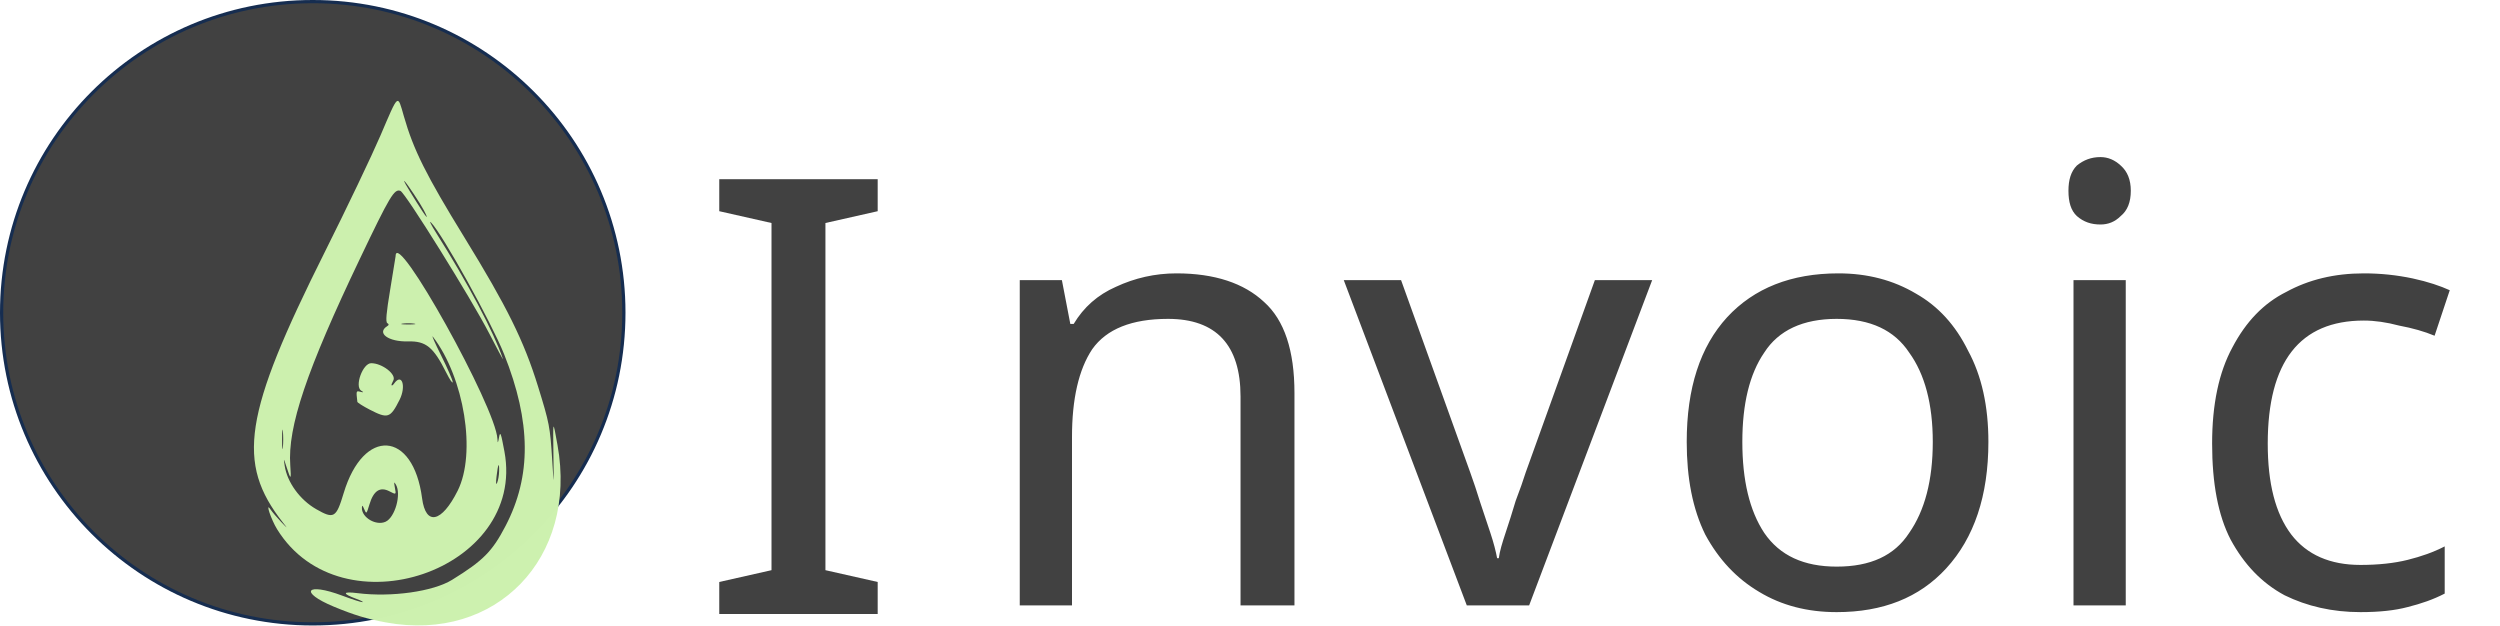
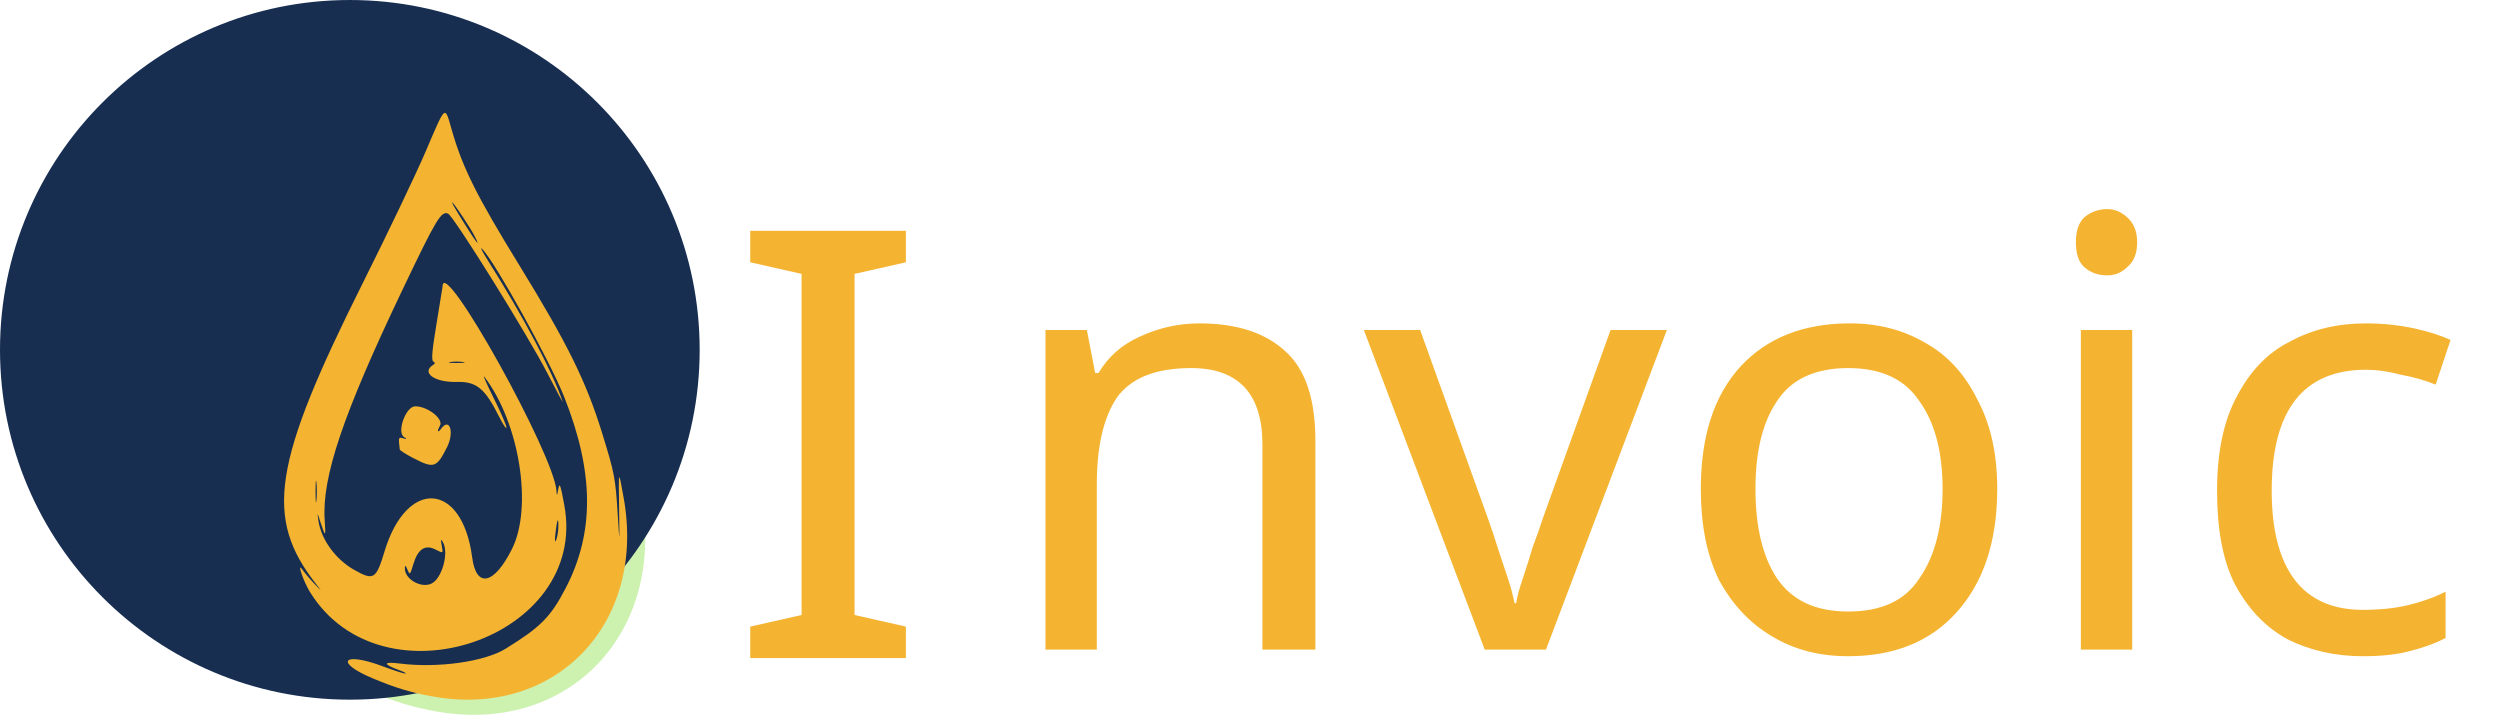
- <svg xmlns="http://www.w3.org/2000/svg" xmlns:xlink="http://www.w3.org/1999/xlink" width="23.178mm" height="5.799mm" viewBox="0 0 23.178 5.799" version="1.1" id="svg900">
+ <svg xmlns="http://www.w3.org/2000/svg" xmlns:xlink="http://www.w3.org/1999/xlink" width="19.252mm" height="5.505mm" viewBox="0 0 19.252 5.505" version="1.1" id="svg900" xml:space="preserve">
  <defs id="defs894">
-     <color-profile name="sRGB-IEC61966-2.1" xlink:href="file:///C:/Users/WINDOWS/system32/spool/drivers/color/sRGB%20Color%20Space%20Profile.icm" id="color-profile2" />
+     <color-profile name="sRGB-IEC61966-2.1" xlink:href="file:///C:/Users/WINDOWS/system32/spool/drivers/color/sRGB%20Color%20Space%20Profile.icm" id="color-profile1" />
    <filter style="color-interpolation-filters:sRGB" id="filter1175" x="-0.003" width="1.007" y="-0.002" height="1.004">
      <feGaussianBlur stdDeviation="0.195" id="feGaussianBlur1177" />
    </filter>
+     <color-profile name="sRGB-IEC61966-2.1" xlink:href="../../../WINDOWS/system32/spool/drivers/color/sRGB%20Color%20Space%20Profile.icm" id="color-profile2" />
+     <filter style="color-interpolation-filters:sRGB" id="filter1175-1" x="-0.003" width="1.007" y="-0.002" height="1.004">
+       <feGaussianBlur stdDeviation="0.195" id="feGaussianBlur1177-4" />
+     </filter>
  </defs>
-   <path id="path864-3" style="display:inline;opacity:0.997;fill:#414141;fill-opacity:1;stroke:#162d50;stroke-width:0.03;stroke-linejoin:round;stroke-opacity:1" d="M 5.784,2.899 A 2.884,2.884 0 0 1 2.899,5.784 2.884,2.884 0 0 1 0.015,2.899 2.884,2.884 0 0 1 2.899,0.015 2.884,2.884 0 0 1 5.784,2.899 Z" />
-   <g id="g89-8-1" transform="matrix(0.07413945,0,0,0.07413945,0.5515524,-3.948487)" style="display:inline;opacity:0.996;fill:#cdf1af;fill-opacity:1">
+   <g id="g89-8-1" transform="matrix(0.07413945,0,0,0.07413945,0.322743,-4.242445)" style="display:inline;opacity:0.996;fill:#cdf1af;fill-opacity:1">
    <path style="display:inline;fill:#cdf1af;fill-opacity:1;stroke-width:0.265" d="m 40.84,131.097 c -2.383,-0.437 -4.036,-0.937 -6.529,-1.975 -4.421,-1.84 -3.471,-3.074 1.058,-1.374 1.211,0.455 2.342,0.818 2.514,0.808 0.171,-0.01 -0.162,-0.192 -0.74,-0.404 -1.824,-0.668 -1.773,-0.959 0.126,-0.72 4.23,0.533 9.459,-0.202 11.818,-1.661 3.904,-2.414 5.019,-3.535 6.686,-6.729 3.266,-6.253 3.214,-12.99 -0.166,-21.474 -1.591,-3.995 -7.703,-15.014 -9.143,-16.486 -0.285,-0.291 0.009,0.304 0.653,1.323 3.935,6.224 7.197,12.385 8.336,15.743 0.074,0.218 -0.693,-1.21 -1.705,-3.175 -2.228,-4.326 -10.499,-17.609 -11.111,-17.844 -0.768,-0.295 -1.308,0.607 -5.064,8.473 -6.688,14.003 -9.059,21.035 -8.714,25.842 0.133,1.847 0.076,1.881 -0.448,0.265 -0.4,-1.234 -0.405,-1.238 -0.25,-0.208 0.31,2.065 1.907,4.265 3.939,5.427 2.218,1.269 2.503,1.103 3.436,-2.003 2.478,-8.248 8.7,-7.837 9.807,0.646 0.454,3.478 2.445,3.056 4.449,-0.944 2.35,-4.69 0.834,-14.13 -3.094,-19.258 -0.223,-0.291 0.243,0.771 1.036,2.36 0.793,1.589 1.439,3.077 1.436,3.307 -0.003,0.23 -0.365,-0.3 -0.804,-1.178 -1.598,-3.196 -2.538,-3.967 -4.76,-3.907 -2.489,0.068 -4.009,-1.054 -2.604,-1.922 0.212,-0.131 0.209,-0.233 -0.011,-0.369 -0.224,-0.138 -0.126,-1.258 0.369,-4.227 0.37,-2.222 0.673,-4.087 0.673,-4.145 0,-3.635 12.536,18.884 12.735,22.877 0.029,0.574 0.064,0.534 0.201,-0.228 0.143,-0.798 0.236,-0.549 0.672,1.79 2.76,14.833 -20.38,22.735 -28.431,9.709 -0.736,-1.191 -1.501,-3.457 -0.845,-2.503 0.25,0.364 0.856,1.078 1.346,1.587 0.853,0.886 0.862,0.89 0.223,0.075 -5.864,-7.468 -4.932,-13.488 5.236,-33.809 2.767,-5.53 5.909,-12.108 6.984,-14.618 2.274,-5.314 2.108,-5.178 2.908,-2.381 1.209,4.225 2.78,7.37 7.564,15.147 5.345,8.69 7.456,12.962 9.217,18.653 1.425,4.605 1.508,5.036 1.773,9.26 0.208,3.307 0.208,3.307 0.153,-0.595 -0.065,-4.625 -0.077,-4.593 0.509,-1.334 2.543,14.122 -7.682,24.702 -21.434,22.179 z m -0.064,-12.596 c 1.188,-0.541 1.997,-3.444 1.293,-4.642 -0.241,-0.41 -0.264,-0.34 -0.127,0.388 0.166,0.887 0.166,0.887 -0.686,0.446 -1.172,-0.606 -1.981,-0.073 -2.497,1.645 -0.363,1.21 -0.387,1.232 -0.652,0.594 -0.209,-0.501 -0.279,-0.545 -0.292,-0.178 -0.042,1.219 1.772,2.289 2.962,1.747 z m 14.201,-6.309 c 0.026,-1.266 -0.143,-0.934 -0.324,0.639 -0.098,0.851 -0.071,1.134 0.076,0.794 0.126,-0.291 0.238,-0.936 0.248,-1.433 z m -27.041,-4.983 c -0.057,-0.546 -0.104,-0.099 -0.104,0.992 0,1.091 0.047,1.538 0.104,0.992 0.057,-0.546 0.057,-1.439 0,-1.984 z m 16.41,-13.485 c -0.4,-0.061 -1.055,-0.061 -1.455,0 -0.4,0.061 -0.073,0.11 0.728,0.11 0.8,0 1.128,-0.05 0.728,-0.11 z m 1.223,-14.163 c -0.437,-0.845 -2.118,-3.38 -2.414,-3.639 -0.225,-0.197 0.145,0.45 1.475,2.58 1.264,2.025 1.682,2.496 0.939,1.059 z m -6.779,24.919 c -0.837,-0.432 -1.531,-0.873 -1.543,-0.979 -0.158,-1.395 -0.159,-1.394 0.397,-1.244 0.49,0.132 0.5,0.116 0.088,-0.142 -0.86,-0.539 0.192,-3.439 1.247,-3.439 1.373,0 3.172,1.398 2.769,2.151 -0.373,0.697 -0.294,0.926 0.122,0.357 0.96,-1.313 1.503,0.389 0.659,2.067 -1.158,2.303 -1.464,2.404 -3.739,1.229 z" id="path34-3-4" />
    <path style="display:none;fill:#cdf1af;fill-opacity:1;stroke-width:1.071;filter:url(#filter1175)" d="m 151.859,494.41 c -8.769,-1.881 -23.476,-7.093 -28.292,-10.026 -3.641,-2.217 -4.573,-4.291 -1.929,-4.291 1.312,0 16.111,4.392 20.587,6.11 0.778,0.299 1.415,0.103 1.415,-0.436 0,-0.538 -1.325,-1.502 -2.944,-2.142 -2.366,-0.935 -0.193,-1.186 11.07,-1.277 19.322,-0.157 28.02,-2.432 39.806,-10.41 10.68,-7.23 14.811,-12.065 20.499,-23.996 6.155,-12.908 7.961,-20.796 7.961,-34.76 -1.5e-4,-12.957 -1.133,-19.551 -5.977,-34.793 -4.66,-14.663 -25.29,-54.857 -35.081,-68.348 -6.132,-8.45 -4.626,-3.715 2.672,8.396 3.948,6.553 6.947,12.144 6.665,12.426 -0.282,0.282 -3.546,-4.446 -7.253,-10.507 -11.221,-18.343 -19.189,-29.754 -20.778,-29.754 -2.42,0 -5.502,5.2 -16.154,27.264 -24.34,50.414 -35.814,82.255 -35.814,99.386 0,4.02 -0.12,4.204 -1.508,2.306 -1.356,-1.855 -1.428,-1.633 -0.716,2.204 2.114,11.387 14.153,23.746 22.219,22.809 2.653,-0.308 3.302,-1.284 6.345,-9.548 4.049,-10.994 8.039,-17.333 12.737,-20.237 9.767,-6.036 18.717,1.008 22.475,17.689 2.609,11.58 3.538,13.358 6.983,13.358 3.507,0 8.083,-4.723 11.584,-11.954 8.019,-16.566 4.319,-48.242 -8.022,-68.673 -3.895,-6.448 -6.699,-7.125 -3.046,-0.735 2.492,4.359 1.842,4.711 -2.178,1.181 -3.153,-2.768 -4.677,-3.323 -9.134,-3.323 -5.502,0 -12.775,-2.332 -12.775,-4.097 0,-0.547 0.655,-1.538 1.456,-2.203 0.838,-0.695 1.236,-2.36 0.938,-3.92 -0.563,-2.943 2.718,-26.851 4.016,-29.269 2.621,-4.882 38.634,58.731 45.006,79.498 1.381,4.501 2.849,7.636 3.263,6.966 1.004,-1.624 2.378,8.668 2.249,16.838 -0.487,30.804 -39.426,56.159 -73.8,48.054 -13.998,-3.3 -27.929,-13.271 -33.327,-23.852 -3.09,-6.056 -2.834,-6.71 0.91,-2.33 4.733,5.537 3.903,2.718 -1.558,-5.292 -9.084,-13.326 -11.691,-26.001 -8.659,-42.111 3.512,-18.661 11.358,-37.652 38.376,-92.881 8.497,-17.37 18.033,-37.483 21.191,-44.696 3.158,-7.213 6.032,-13.114 6.388,-13.114 0.356,0 1.741,3.786 3.078,8.414 3.556,12.307 10.691,26.424 27.836,55.074 8.387,14.016 18.06,31.118 21.495,38.005 11.684,23.426 18.548,45.686 20.201,65.515 l 0.937,11.241 0.272,-10.706 c 0.232,-9.122 0.412,-10.072 1.222,-6.423 0.523,2.355 1.016,9.582 1.097,16.059 0.262,21.028 -5.561,35.992 -19.387,49.817 -9.273,9.273 -17.486,14.026 -29.579,17.119 -9.872,2.525 -24.291,2.678 -35.037,0.373 z m 4.375,-47.772 c 1.244,-1.325 2.864,-4.666 3.602,-7.425 1.105,-4.136 1.081,-5.544 -0.138,-8.029 -1.423,-2.9 -1.494,-2.923 -1.884,-0.603 -0.324,1.93 -0.903,2.285 -2.907,1.782 -3.562,-0.894 -6.636,1.117 -8.163,5.341 -0.83,2.294 -1.847,3.441 -2.745,3.096 -1.719,-0.66 -1.848,1.178 -0.287,4.094 2.35,4.391 9.15,5.337 12.524,1.743 z m 51.565,-21.475 c -0.059,-3.488 -0.28,-4.01 -0.995,-2.346 -1.301,3.027 -1.301,8.298 0,7.494 0.589,-0.364 1.037,-2.681 0.995,-5.148 z M 105.868,406.506 c -0.246,-1.627 -0.454,-0.55 -0.462,2.394 -0.008,2.944 0.193,4.276 0.447,2.959 0.254,-1.317 0.261,-3.726 0.015,-5.353 z m 61.07,-52.405 c -1.024,-0.268 -2.951,-0.278 -4.282,-0.022 -1.332,0.256 -0.494,0.475 1.861,0.487 2.355,0.012 3.445,-0.198 2.421,-0.466 z m 6.679,-50.998 c 0,-2.09 -9.987,-17.335 -10.448,-15.95 -0.322,0.966 9.288,17.357 10.181,17.364 0.147,10e-4 0.268,-0.635 0.268,-1.414 z" id="path59-7-8" transform="scale(0.2645833)" />
    <path style="font-variation-settings:normal;display:inline;opacity:1;vector-effect:none;fill:#cdf1af;fill-opacity:1;stroke-width:1.146;stroke-linecap:butt;stroke-linejoin:miter;stroke-miterlimit:4;stroke-dasharray:none;stroke-dashoffset:0;stroke-opacity:1;stop-color:#000000;stop-opacity:1" d="m 146.049,393.867 c -3.456,-1.816 -5.085,-3.351 -5.085,-4.793 0,-1.177 0.719,-2.121 1.615,-2.121 1.303,0 1.376,-0.382 0.379,-1.98 -1.539,-2.465 -0.478,-7.03 2.275,-9.783 1.722,-1.722 2.605,-1.887 5.222,-0.975 4.249,1.481 6.968,4.67 6.268,7.349 -0.586,2.242 0.732,3.007 1.907,1.106 1.357,-2.196 2.676,-0.955 2.676,2.518 0,4.741 -4.102,10.792 -7.529,11.107 -1.453,0.133 -4.93,-0.96 -7.727,-2.429 z" id="path61-4-4" transform="scale(0.2645833)" />
    <path style="font-variation-settings:normal;opacity:1;vector-effect:none;fill:#cdf1af;fill-opacity:1;stroke-width:1.146;stroke-linecap:butt;stroke-linejoin:miter;stroke-miterlimit:4;stroke-dasharray:none;stroke-dashoffset:0;stroke-opacity:1;stop-color:#000000;stop-opacity:1" d="m 146.584,393.264 c -4.334,-2.145 -5.723,-4.389 -3.55,-5.732 0.55,-0.34 0.729,-2.286 0.399,-4.325 -0.867,-5.341 2.032,-9.545 5.914,-8.577 4.017,1.002 6.605,3.637 6.605,6.725 0,2.108 0.428,2.523 2.141,2.075 1.712,-0.448 2.141,-0.033 2.141,2.069 0,3.405 -2.652,8.503 -4.866,9.352 -2.71,1.04 -3.912,0.823 -8.784,-1.589 z" id="path63-2-8" transform="scale(0.2645833)" />
  </g>
-   <g id="g3" transform="translate(-0.1831254,-2.098353)">
-     <text xml:space="preserve" style="font-style:normal;font-variant:normal;font-weight:normal;font-stretch:normal;font-size:5.644px;line-height:1.25;font-family:Forte;-inkscape-font-specification:'Forte, Normal';font-variant-ligatures:normal;font-variant-caps:normal;font-variant-numeric:normal;font-variant-east-asian:normal;white-space:pre;inline-size:20.116;fill:#414141;fill-opacity:1;stroke-width:0.265" x="6.631" y="7.712" id="text2" transform="translate(0,0.07992615)">
-       <tspan x="6.631" y="7.712" id="tspan4">I</tspan>
+   <g id="g3" transform="translate(-0.435803,-2.296838)">
+     <text xml:space="preserve" style="font-style:normal;font-variant:normal;font-weight:normal;font-stretch:normal;font-size:5.644px;line-height:1.25;font-family:Forte;-inkscape-font-specification:'Forte, Normal';font-variant-ligatures:normal;font-variant-caps:normal;font-variant-numeric:normal;font-variant-east-asian:normal;white-space:pre;inline-size:20.116;display:inline;fill:#f4b431;fill-opacity:1;stroke-width:0.265" x="6.631" y="7.712" id="text2" transform="matrix(0.816131,0,0,0.816131,0.6214392,1.071296)">
+       <tspan x="6.631" y="7.712" id="tspan2">I</tspan>
    </text>
-     <text xml:space="preserve" style="font-style:normal;font-variant:normal;font-weight:normal;font-stretch:normal;font-size:5.644px;line-height:1.25;font-family:Forte;-inkscape-font-specification:'Forte, Normal';font-variant-ligatures:normal;font-variant-caps:normal;font-variant-numeric:normal;font-variant-east-asian:normal;white-space:pre;inline-size:20.116;fill:#414141;fill-opacity:1;stroke-width:0.265" x="6.631" y="7.712" id="text3" transform="translate(2.520278)">
-       <tspan x="6.631" y="7.712" id="tspan5">nvoice</tspan>
+     <text xml:space="preserve" style="font-style:normal;font-variant:normal;font-weight:normal;font-stretch:normal;font-size:5.644px;line-height:1.25;font-family:Forte;-inkscape-font-specification:'Forte, Normal';font-variant-ligatures:normal;font-variant-caps:normal;font-variant-numeric:normal;font-variant-east-asian:normal;white-space:pre;inline-size:20.116;display:inline;fill:#f4b431;fill-opacity:1;stroke-width:0.265" x="6.631" y="7.712" id="text3" transform="matrix(0.816131,0,0,0.816131,2.678316,1.006066)">
+       <tspan x="6.631" y="7.712" id="tspan3">nvoice</tspan>
    </text>
  </g>
+   <g id="g999-9" transform="matrix(0.02104715,0,0,0.02104715,-5.107866,5.255064)" style="display:inline;opacity:0.996">
+     <path id="path864-3-4" style="display:inline;opacity:0.997;fill:#162d50;fill-opacity:1;stroke:#162d50;stroke-width:1.322;stroke-linejoin:round;stroke-opacity:1" d="M 498.026,-121.681 A 127.339,127.339 0 0 1 370.687,5.658 127.339,127.339 0 0 1 243.348,-121.681 127.339,127.339 0 0 1 370.687,-249.019 127.339,127.339 0 0 1 498.026,-121.681 Z" />
+     <g id="g89-8-1-2" transform="matrix(3.273124,0,0,3.273124,267.0369,-423.9993)" style="fill:#f4b430;fill-opacity:1">
+       <path style="display:inline;fill:#f4b430;fill-opacity:1;stroke-width:0.265" d="m 40.84,131.097 c -2.383,-0.437 -4.036,-0.937 -6.529,-1.975 -4.421,-1.84 -3.471,-3.074 1.058,-1.374 1.211,0.455 2.342,0.818 2.514,0.808 0.171,-0.01 -0.162,-0.192 -0.74,-0.404 -1.824,-0.668 -1.773,-0.959 0.126,-0.72 4.23,0.533 9.459,-0.202 11.818,-1.661 3.904,-2.414 5.019,-3.535 6.686,-6.729 3.266,-6.253 3.214,-12.99 -0.166,-21.474 -1.591,-3.995 -7.703,-15.014 -9.143,-16.486 -0.285,-0.291 0.009,0.304 0.653,1.323 3.935,6.224 7.197,12.385 8.336,15.743 0.074,0.218 -0.693,-1.21 -1.705,-3.175 -2.228,-4.326 -10.499,-17.609 -11.111,-17.844 -0.768,-0.295 -1.308,0.607 -5.064,8.473 -6.688,14.003 -9.059,21.035 -8.714,25.842 0.133,1.847 0.076,1.881 -0.448,0.265 -0.4,-1.234 -0.405,-1.238 -0.25,-0.208 0.31,2.065 1.907,4.265 3.939,5.427 2.218,1.269 2.503,1.103 3.436,-2.003 2.478,-8.248 8.7,-7.837 9.807,0.646 0.454,3.478 2.445,3.056 4.449,-0.944 2.35,-4.69 0.834,-14.13 -3.094,-19.258 -0.223,-0.291 0.243,0.771 1.036,2.36 0.793,1.589 1.439,3.077 1.436,3.307 -0.003,0.23 -0.365,-0.3 -0.804,-1.178 -1.598,-3.196 -2.538,-3.967 -4.76,-3.907 -2.489,0.068 -4.009,-1.054 -2.604,-1.922 0.212,-0.131 0.209,-0.233 -0.011,-0.369 -0.224,-0.138 -0.126,-1.258 0.369,-4.227 0.37,-2.222 0.673,-4.087 0.673,-4.145 0,-3.635 12.536,18.884 12.735,22.877 0.029,0.574 0.064,0.534 0.201,-0.228 0.143,-0.798 0.236,-0.549 0.672,1.79 2.76,14.833 -20.38,22.735 -28.431,9.709 -0.736,-1.191 -1.501,-3.457 -0.845,-2.503 0.25,0.364 0.856,1.078 1.346,1.587 0.853,0.886 0.862,0.89 0.223,0.075 -5.864,-7.468 -4.932,-13.488 5.236,-33.809 2.767,-5.53 5.909,-12.108 6.984,-14.618 2.274,-5.314 2.108,-5.178 2.908,-2.381 1.209,4.225 2.78,7.37 7.564,15.147 5.345,8.69 7.456,12.962 9.217,18.653 1.425,4.605 1.508,5.036 1.773,9.26 0.208,3.307 0.208,3.307 0.153,-0.595 -0.065,-4.625 -0.077,-4.593 0.509,-1.334 2.543,14.122 -7.682,24.702 -21.434,22.179 z m -0.064,-12.596 c 1.188,-0.541 1.997,-3.444 1.293,-4.642 -0.241,-0.41 -0.264,-0.34 -0.127,0.388 0.166,0.887 0.166,0.887 -0.686,0.446 -1.172,-0.606 -1.981,-0.073 -2.497,1.645 -0.363,1.21 -0.387,1.232 -0.652,0.594 -0.209,-0.501 -0.279,-0.545 -0.292,-0.178 -0.042,1.219 1.772,2.289 2.962,1.747 z m 14.201,-6.309 c 0.026,-1.266 -0.143,-0.934 -0.324,0.639 -0.098,0.851 -0.071,1.134 0.076,0.794 0.126,-0.291 0.238,-0.936 0.248,-1.433 z m -27.041,-4.983 c -0.057,-0.546 -0.104,-0.099 -0.104,0.992 0,1.091 0.047,1.538 0.104,0.992 0.057,-0.546 0.057,-1.439 0,-1.984 z m 16.41,-13.485 c -0.4,-0.061 -1.055,-0.061 -1.455,0 -0.4,0.061 -0.073,0.11 0.728,0.11 0.8,0 1.128,-0.05 0.728,-0.11 z m 1.223,-14.163 c -0.437,-0.845 -2.118,-3.38 -2.414,-3.639 -0.225,-0.197 0.145,0.45 1.475,2.58 1.264,2.025 1.682,2.496 0.939,1.059 z m -6.779,24.919 c -0.837,-0.432 -1.531,-0.873 -1.543,-0.979 -0.158,-1.395 -0.159,-1.394 0.397,-1.244 0.49,0.132 0.5,0.116 0.088,-0.142 -0.86,-0.539 0.192,-3.439 1.247,-3.439 1.373,0 3.172,1.398 2.769,2.151 -0.373,0.697 -0.294,0.926 0.122,0.357 0.96,-1.313 1.503,0.389 0.659,2.067 -1.158,2.303 -1.464,2.404 -3.739,1.229 z" id="path34-3-4-4" />
+       <path style="display:none;fill:#f4b430;fill-opacity:1;stroke-width:1.071;filter:url(#filter1175-1)" d="m 151.859,494.41 c -8.769,-1.881 -23.476,-7.093 -28.292,-10.026 -3.641,-2.217 -4.573,-4.291 -1.929,-4.291 1.312,0 16.111,4.392 20.587,6.11 0.778,0.299 1.415,0.103 1.415,-0.436 0,-0.538 -1.325,-1.502 -2.944,-2.142 -2.366,-0.935 -0.193,-1.186 11.07,-1.277 19.322,-0.157 28.02,-2.432 39.806,-10.41 10.68,-7.23 14.811,-12.065 20.499,-23.996 6.155,-12.908 7.961,-20.796 7.961,-34.76 -1.5e-4,-12.957 -1.133,-19.551 -5.977,-34.793 -4.66,-14.663 -25.29,-54.857 -35.081,-68.348 -6.132,-8.45 -4.626,-3.715 2.672,8.396 3.948,6.553 6.947,12.144 6.665,12.426 -0.282,0.282 -3.546,-4.446 -7.253,-10.507 -11.221,-18.343 -19.189,-29.754 -20.778,-29.754 -2.42,0 -5.502,5.2 -16.154,27.264 -24.34,50.414 -35.814,82.255 -35.814,99.386 0,4.02 -0.12,4.204 -1.508,2.306 -1.356,-1.855 -1.428,-1.633 -0.716,2.204 2.114,11.387 14.153,23.746 22.219,22.809 2.653,-0.308 3.302,-1.284 6.345,-9.548 4.049,-10.994 8.039,-17.333 12.737,-20.237 9.767,-6.036 18.717,1.008 22.475,17.689 2.609,11.58 3.538,13.358 6.983,13.358 3.507,0 8.083,-4.723 11.584,-11.954 8.019,-16.566 4.319,-48.242 -8.022,-68.673 -3.895,-6.448 -6.699,-7.125 -3.046,-0.735 2.492,4.359 1.842,4.711 -2.178,1.181 -3.153,-2.768 -4.677,-3.323 -9.134,-3.323 -5.502,0 -12.775,-2.332 -12.775,-4.097 0,-0.547 0.655,-1.538 1.456,-2.203 0.838,-0.695 1.236,-2.36 0.938,-3.92 -0.563,-2.943 2.718,-26.851 4.016,-29.269 2.621,-4.882 38.634,58.731 45.006,79.498 1.381,4.501 2.849,7.636 3.263,6.966 1.004,-1.624 2.378,8.668 2.249,16.838 -0.487,30.804 -39.426,56.159 -73.8,48.054 -13.998,-3.3 -27.929,-13.271 -33.327,-23.852 -3.09,-6.056 -2.834,-6.71 0.91,-2.33 4.733,5.537 3.903,2.718 -1.558,-5.292 -9.084,-13.326 -11.691,-26.001 -8.659,-42.111 3.512,-18.661 11.358,-37.652 38.376,-92.881 8.497,-17.37 18.033,-37.483 21.191,-44.696 3.158,-7.213 6.032,-13.114 6.388,-13.114 0.356,0 1.741,3.786 3.078,8.414 3.556,12.307 10.691,26.424 27.836,55.074 8.387,14.016 18.06,31.118 21.495,38.005 11.684,23.426 18.548,45.686 20.201,65.515 l 0.937,11.241 0.272,-10.706 c 0.232,-9.122 0.412,-10.072 1.222,-6.423 0.523,2.355 1.016,9.582 1.097,16.059 0.262,21.028 -5.561,35.992 -19.387,49.817 -9.273,9.273 -17.486,14.026 -29.579,17.119 -9.872,2.525 -24.291,2.678 -35.037,0.373 z m 4.375,-47.772 c 1.244,-1.325 2.864,-4.666 3.602,-7.425 1.105,-4.136 1.081,-5.544 -0.138,-8.029 -1.423,-2.9 -1.494,-2.923 -1.884,-0.603 -0.324,1.93 -0.903,2.285 -2.907,1.782 -3.562,-0.894 -6.636,1.117 -8.163,5.341 -0.83,2.294 -1.847,3.441 -2.745,3.096 -1.719,-0.66 -1.848,1.178 -0.287,4.094 2.35,4.391 9.15,5.337 12.524,1.743 z m 51.565,-21.475 c -0.059,-3.488 -0.28,-4.01 -0.995,-2.346 -1.301,3.027 -1.301,8.298 0,7.494 0.589,-0.364 1.037,-2.681 0.995,-5.148 z M 105.868,406.506 c -0.246,-1.627 -0.454,-0.55 -0.462,2.394 -0.008,2.944 0.193,4.276 0.447,2.959 0.254,-1.317 0.261,-3.726 0.015,-5.353 z m 61.07,-52.405 c -1.024,-0.268 -2.951,-0.278 -4.282,-0.022 -1.332,0.256 -0.494,0.475 1.861,0.487 2.355,0.012 3.445,-0.198 2.421,-0.466 z m 6.679,-50.998 c 0,-2.09 -9.987,-17.335 -10.448,-15.95 -0.322,0.966 9.288,17.357 10.181,17.364 0.147,10e-4 0.268,-0.635 0.268,-1.414 z" id="path59-7-8-5" transform="scale(0.2645833)" />
+       <path style="font-variation-settings:normal;display:inline;opacity:1;vector-effect:none;fill:#f4b430;fill-opacity:1;stroke-width:1.146;stroke-linecap:butt;stroke-linejoin:miter;stroke-miterlimit:4;stroke-dasharray:none;stroke-dashoffset:0;stroke-opacity:1;stop-color:#000000;stop-opacity:1" d="m 146.049,393.867 c -3.456,-1.816 -5.085,-3.351 -5.085,-4.793 0,-1.177 0.719,-2.121 1.615,-2.121 1.303,0 1.376,-0.382 0.379,-1.98 -1.539,-2.465 -0.478,-7.03 2.275,-9.783 1.722,-1.722 2.605,-1.887 5.222,-0.975 4.249,1.481 6.968,4.67 6.268,7.349 -0.586,2.242 0.732,3.007 1.907,1.106 1.357,-2.196 2.676,-0.955 2.676,2.518 0,4.741 -4.102,10.792 -7.529,11.107 -1.453,0.133 -4.93,-0.96 -7.727,-2.429 z" id="path61-4-4-4" transform="scale(0.2645833)" />
+       <path style="font-variation-settings:normal;opacity:1;vector-effect:none;fill:#f4b430;fill-opacity:1;stroke-width:1.146;stroke-linecap:butt;stroke-linejoin:miter;stroke-miterlimit:4;stroke-dasharray:none;stroke-dashoffset:0;stroke-opacity:1;stop-color:#000000;stop-opacity:1" d="m 146.584,393.264 c -4.334,-2.145 -5.723,-4.389 -3.55,-5.732 0.55,-0.34 0.729,-2.286 0.399,-4.325 -0.867,-5.341 2.032,-9.545 5.914,-8.577 4.017,1.002 6.605,3.637 6.605,6.725 0,2.108 0.428,2.523 2.141,2.075 1.712,-0.448 2.141,-0.033 2.141,2.069 0,3.405 -2.652,8.503 -4.866,9.352 -2.71,1.04 -3.912,0.823 -8.784,-1.589 z" id="path63-2-8-0" transform="scale(0.2645833)" />
+     </g>
+   </g>
</svg>
